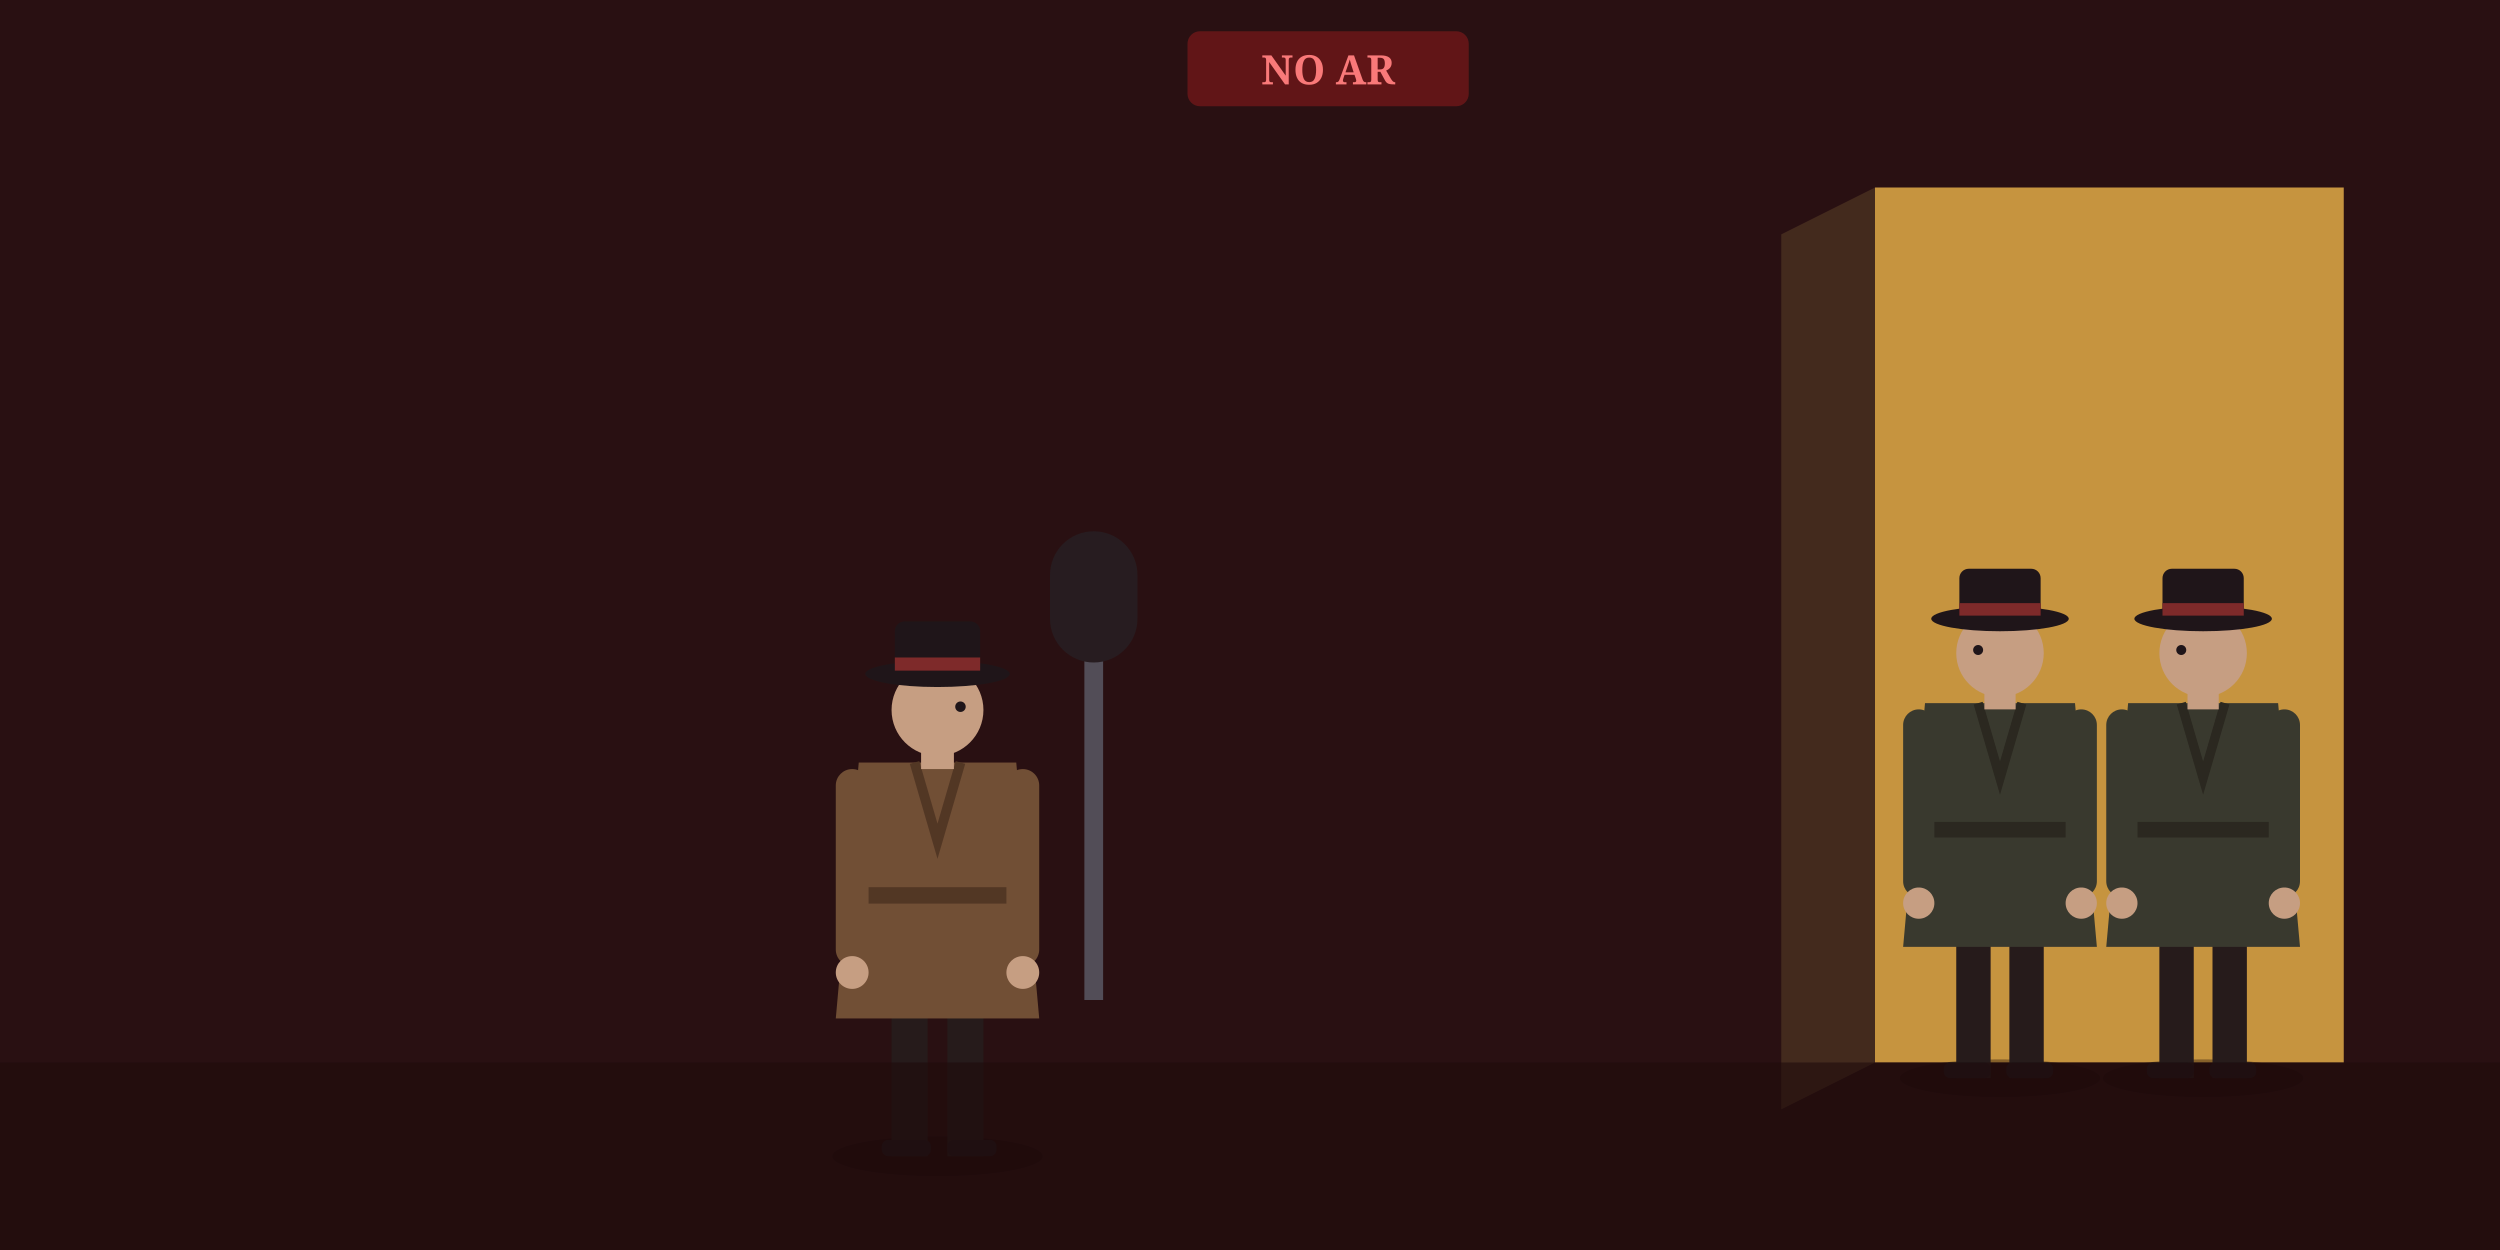
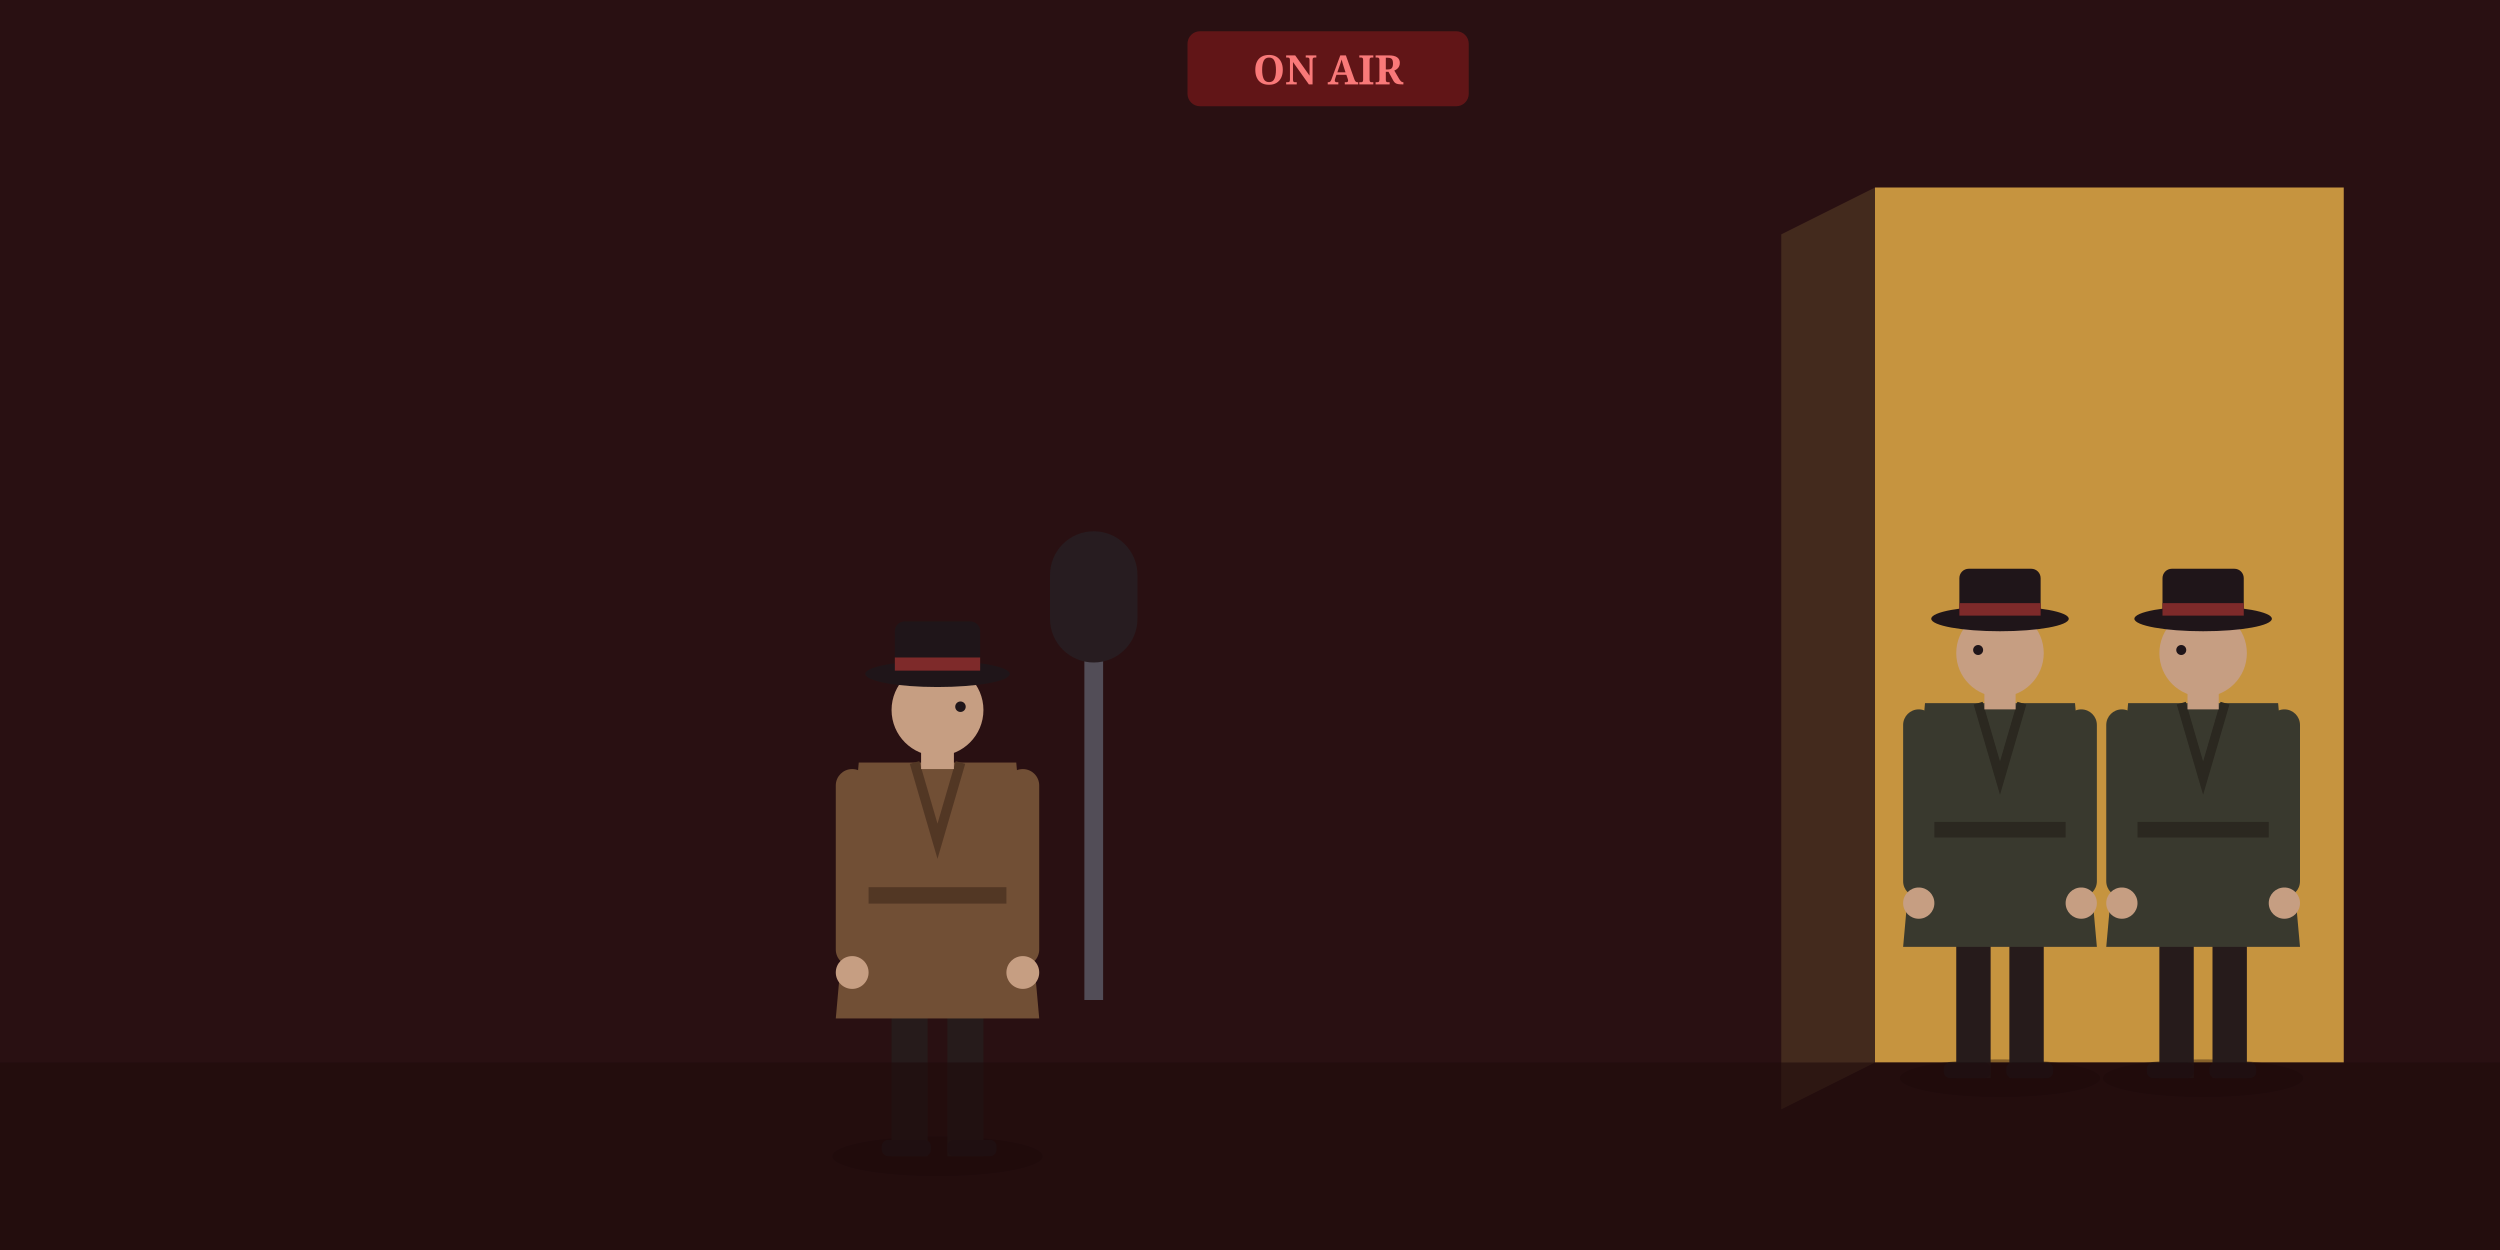
<svg xmlns="http://www.w3.org/2000/svg" viewBox="0 0 800 400" width="800" height="400">
  <defs />
  <rect width="800" height="400" fill="#1d0e10" />
  <rect x="380" y="10" width="90" height="24" rx="4" fill="#5a1416" />
-   <text x="425" y="27" font-family="Georgia, serif" font-size="13" fill="#ff8080" text-anchor="middle" font-weight="bold">NO AR</text>
+   <text x="425" y="27" font-family="Georgia, serif" font-size="13" fill="#ff8080" text-anchor="middle" font-weight="bold">ON AIR</text>
  <rect x="600" y="60" width="150" height="280" fill="#f2c14e" opacity="0.8" />
  <path d="M 600 60 L 570 75 L 570 355 L 600 340 Z" fill="#3a2a1c" />
  <g transform="translate(640 345) scale(-1.0 1.0)">
    <g transform="translate(0 0) scale(1.0 1.0)">
      <ellipse cx="0" cy="0" rx="32" ry="6" fill="#000" opacity="0.35" />
      <g class="leg leg-l">
        <rect x="-14" y="-55" width="11" height="55" fill="#1a1a1a" />
        <rect x="-17" y="-5" width="15" height="5" rx="2" fill="#121418" />
      </g>
      <g class="leg leg-r">
        <rect x="3" y="-55" width="11" height="55" fill="#1a1a1a" />
        <rect x="3" y="-5" width="15" height="5" rx="2" fill="#121418" />
      </g>
      <g transform="translate(0 0)">
        <path d="M -24 -120 L 24 -120 L 31 -42 L -31 -42 Z" fill="#2f3b2f" />
        <rect x="-27" y="-82" width="54" height="5" fill="#1f281f" />
        <path d="M -7 -120 L 0 -96 L 7 -120" fill="none" stroke="#1f281f" stroke-width="3" />
        <rect x="-31" y="-118" width="10" height="60" rx="5" fill="#2f3b2f" />
        <circle cx="-26" cy="-56" r="5" fill="#c8a88a" />
        <rect x="21" y="-118" width="10" height="60" rx="5" fill="#2f3b2f" />
        <circle cx="26" cy="-56" r="5" fill="#c8a88a" />
        <rect x="-5" y="-126" width="10" height="8" fill="#c8a88a" />
        <circle cx="0" cy="-136" r="14" fill="#c8a88a" />
        <circle cx="7" cy="-137" r="1.6" fill="#121418" />
        <ellipse cx="0" cy="-147" rx="22" ry="4" fill="#121418" />
        <rect x="-13" y="-163" width="26" height="17" rx="3" fill="#121418" />
        <rect x="-13" y="-152" width="26" height="4" fill="#7a2a2a" />
      </g>
    </g>
  </g>
  <g transform="translate(705 345) scale(-1.0 1.0)">
    <g transform="translate(0 0) scale(1.0 1.0)">
      <ellipse cx="0" cy="0" rx="32" ry="6" fill="#000" opacity="0.35" />
      <g class="leg leg-l">
        <rect x="-14" y="-55" width="11" height="55" fill="#1a1a1a" />
        <rect x="-17" y="-5" width="15" height="5" rx="2" fill="#121418" />
      </g>
      <g class="leg leg-r">
        <rect x="3" y="-55" width="11" height="55" fill="#1a1a1a" />
        <rect x="3" y="-5" width="15" height="5" rx="2" fill="#121418" />
      </g>
      <g transform="translate(0 0)">
        <path d="M -24 -120 L 24 -120 L 31 -42 L -31 -42 Z" fill="#2f3b2f" />
        <rect x="-27" y="-82" width="54" height="5" fill="#1f281f" />
        <path d="M -7 -120 L 0 -96 L 7 -120" fill="none" stroke="#1f281f" stroke-width="3" />
        <rect x="-31" y="-118" width="10" height="60" rx="5" fill="#2f3b2f" />
        <circle cx="-26" cy="-56" r="5" fill="#c8a88a" />
        <rect x="21" y="-118" width="10" height="60" rx="5" fill="#2f3b2f" />
        <circle cx="26" cy="-56" r="5" fill="#c8a88a" />
        <rect x="-5" y="-126" width="10" height="8" fill="#c8a88a" />
        <circle cx="0" cy="-136" r="14" fill="#c8a88a" />
        <circle cx="7" cy="-137" r="1.6" fill="#121418" />
        <ellipse cx="0" cy="-147" rx="22" ry="4" fill="#121418" />
        <rect x="-13" y="-163" width="26" height="17" rx="3" fill="#121418" />
        <rect x="-13" y="-152" width="26" height="4" fill="#7a2a2a" />
      </g>
    </g>
  </g>
  <rect x="347" y="200" width="6" height="120" fill="#4a505b" />
  <rect x="336" y="170" width="28" height="42" rx="14" fill="#1b1b1f" />
  <g transform="translate(300 370) scale(1.05 1.05)">
    <g transform="translate(0 0) scale(1.0 1.0)">
      <ellipse cx="0" cy="0" rx="32" ry="6" fill="#000" opacity="0.35" />
      <g class="leg leg-l">
        <rect x="-14" y="-55" width="11" height="55" fill="#1a1a1a" />
        <rect x="-17" y="-5" width="15" height="5" rx="2" fill="#121418" />
      </g>
      <g class="leg leg-r">
        <rect x="3" y="-55" width="11" height="55" fill="#1a1a1a" />
        <rect x="3" y="-5" width="15" height="5" rx="2" fill="#121418" />
      </g>
      <g transform="translate(0 0)">
        <path d="M -24 -120 L 24 -120 L 31 -42 L -31 -42 Z" fill="#6b5236" />
        <rect x="-27" y="-82" width="54" height="5" fill="#4a3824" />
        <path d="M -7 -120 L 0 -96 L 7 -120" fill="none" stroke="#4a3824" stroke-width="3" />
        <rect x="-31" y="-118" width="10" height="60" rx="5" fill="#6b5236" />
        <circle cx="-26" cy="-56" r="5" fill="#c8a88a" />
        <rect x="21" y="-118" width="10" height="60" rx="5" fill="#6b5236" />
        <circle cx="26" cy="-56" r="5" fill="#c8a88a" />
        <rect x="-5" y="-126" width="10" height="8" fill="#c8a88a" />
        <circle cx="0" cy="-136" r="14" fill="#c8a88a" />
        <circle cx="7" cy="-137" r="1.6" fill="#121418" />
        <ellipse cx="0" cy="-147" rx="22" ry="4" fill="#121418" />
        <rect x="-13" y="-163" width="26" height="17" rx="3" fill="#121418" />
        <rect x="-13" y="-152" width="26" height="4" fill="#7a2a2a" />
      </g>
    </g>
  </g>
  <rect y="340" width="800" height="60" fill="#120809" opacity="0.6" />
  <rect width="800" height="400" fill="#b3262b" opacity="0.08" />
</svg>
